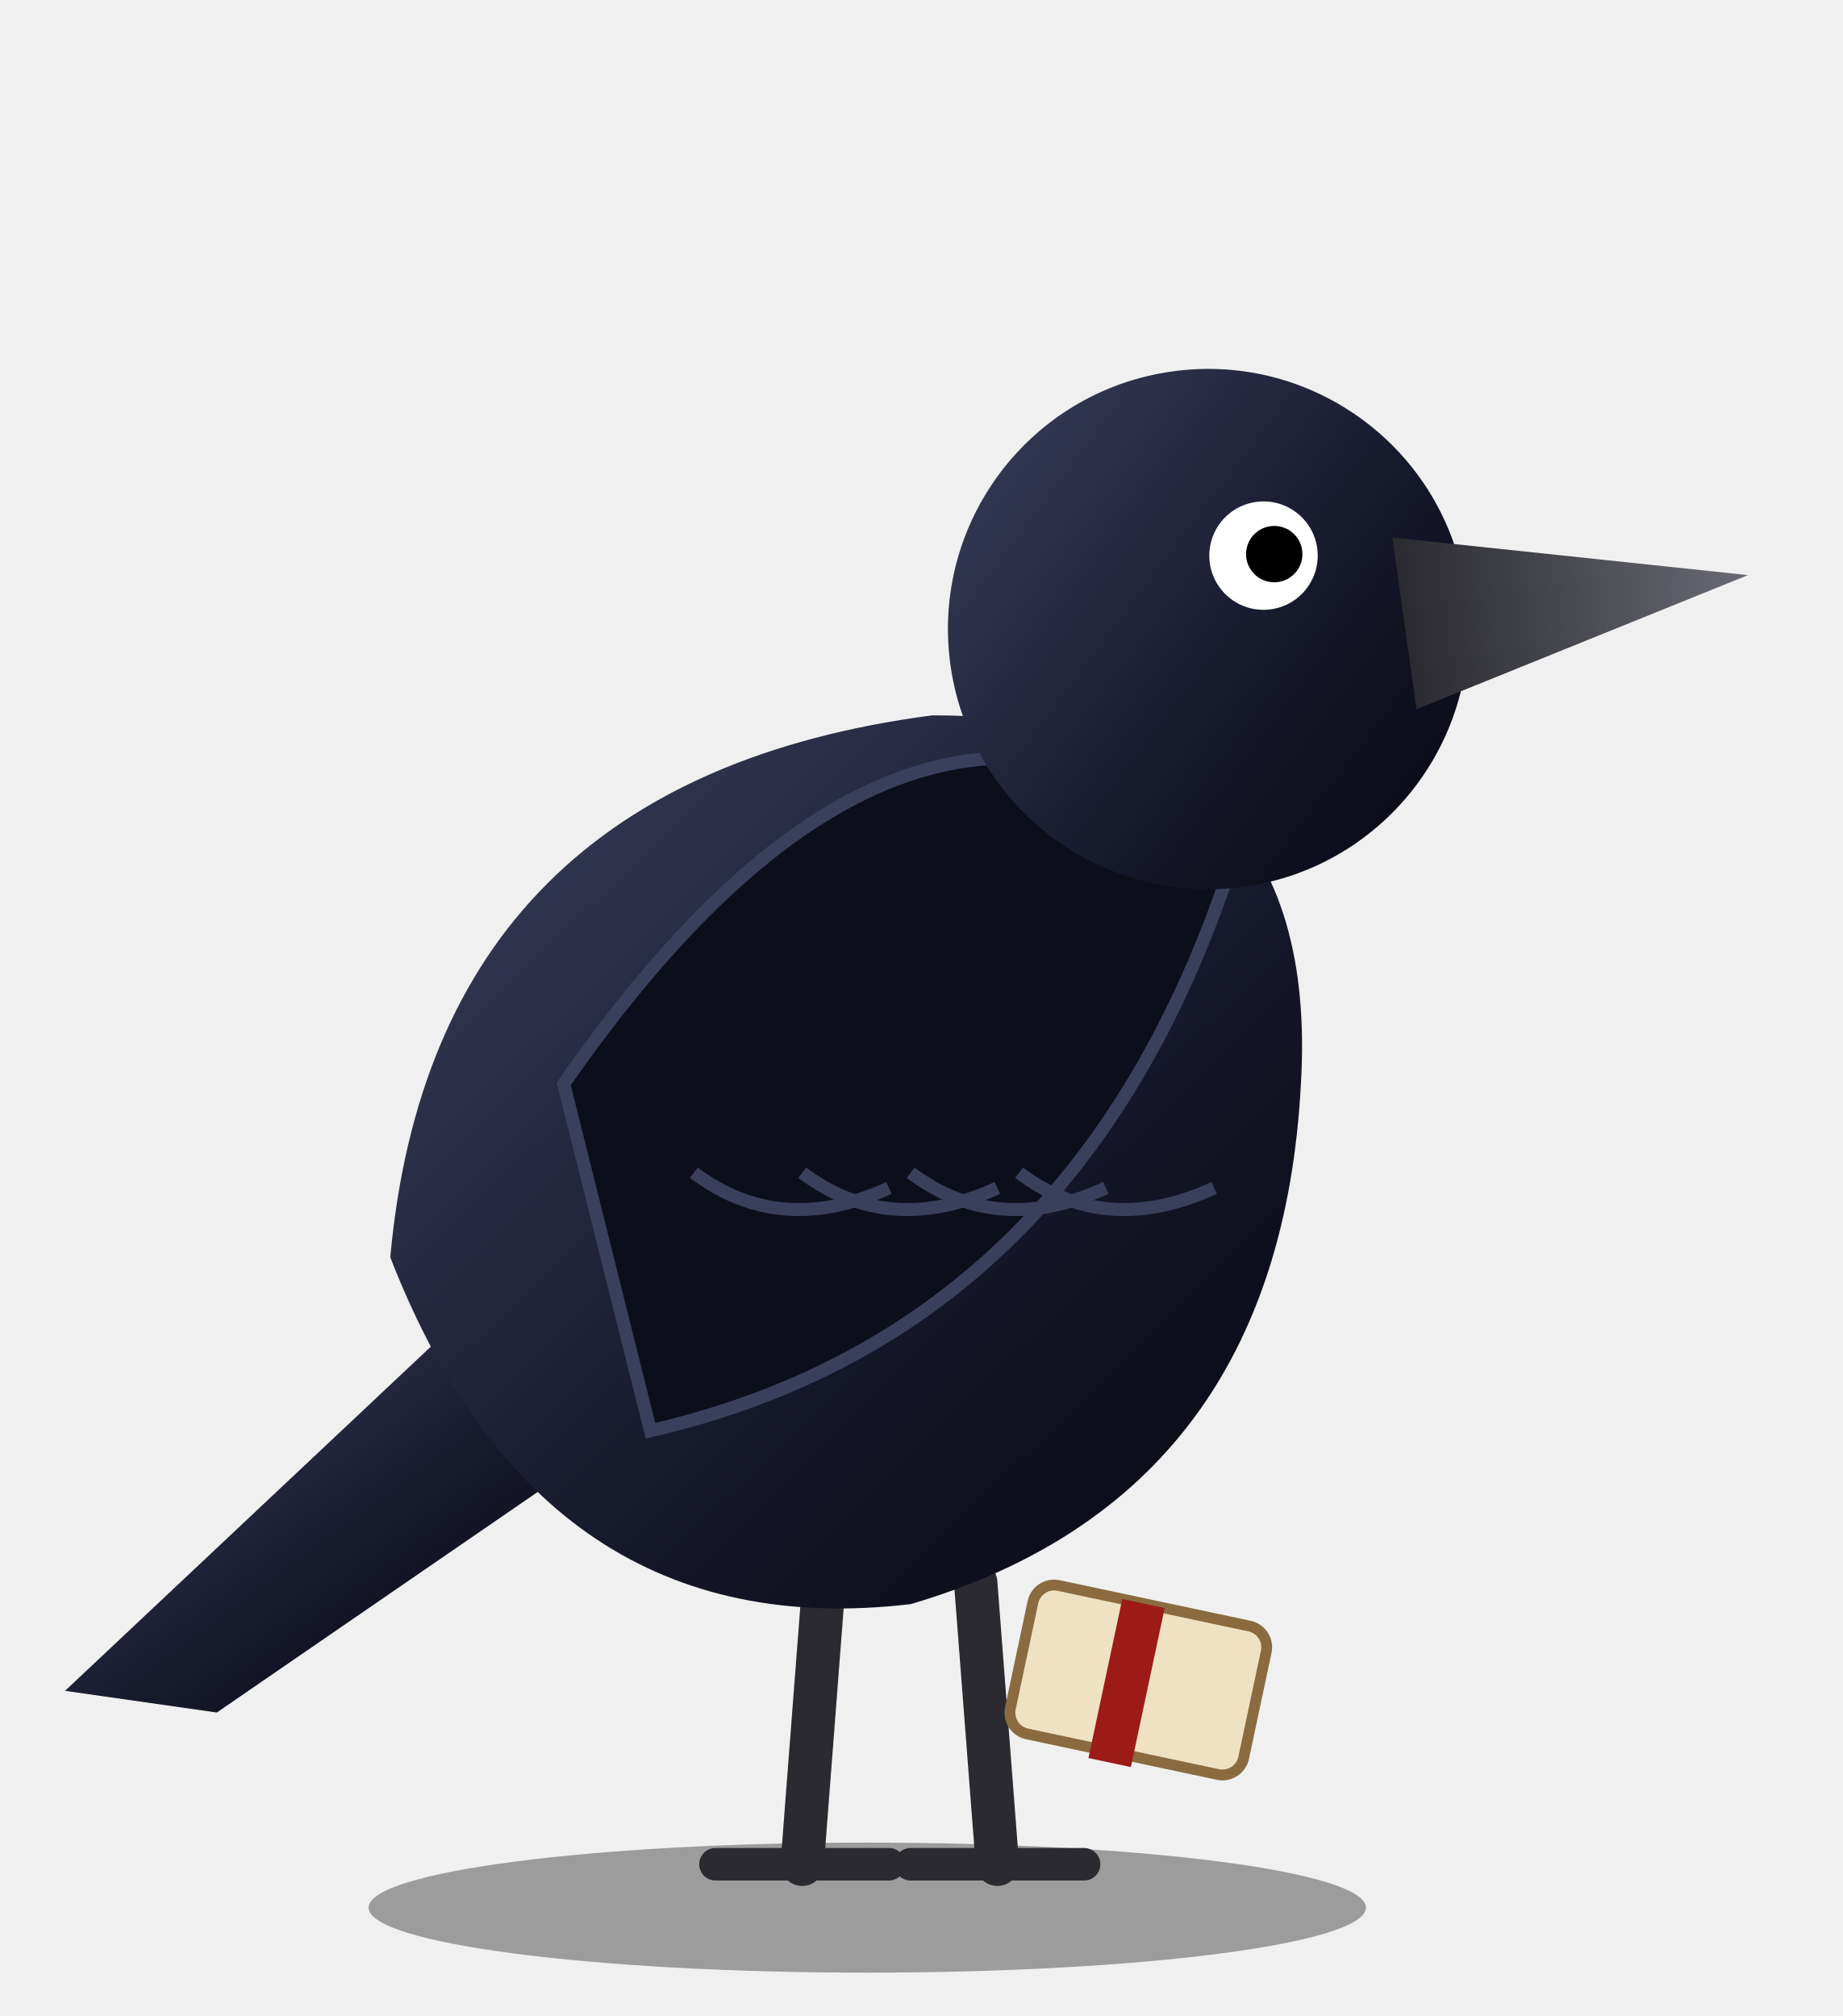
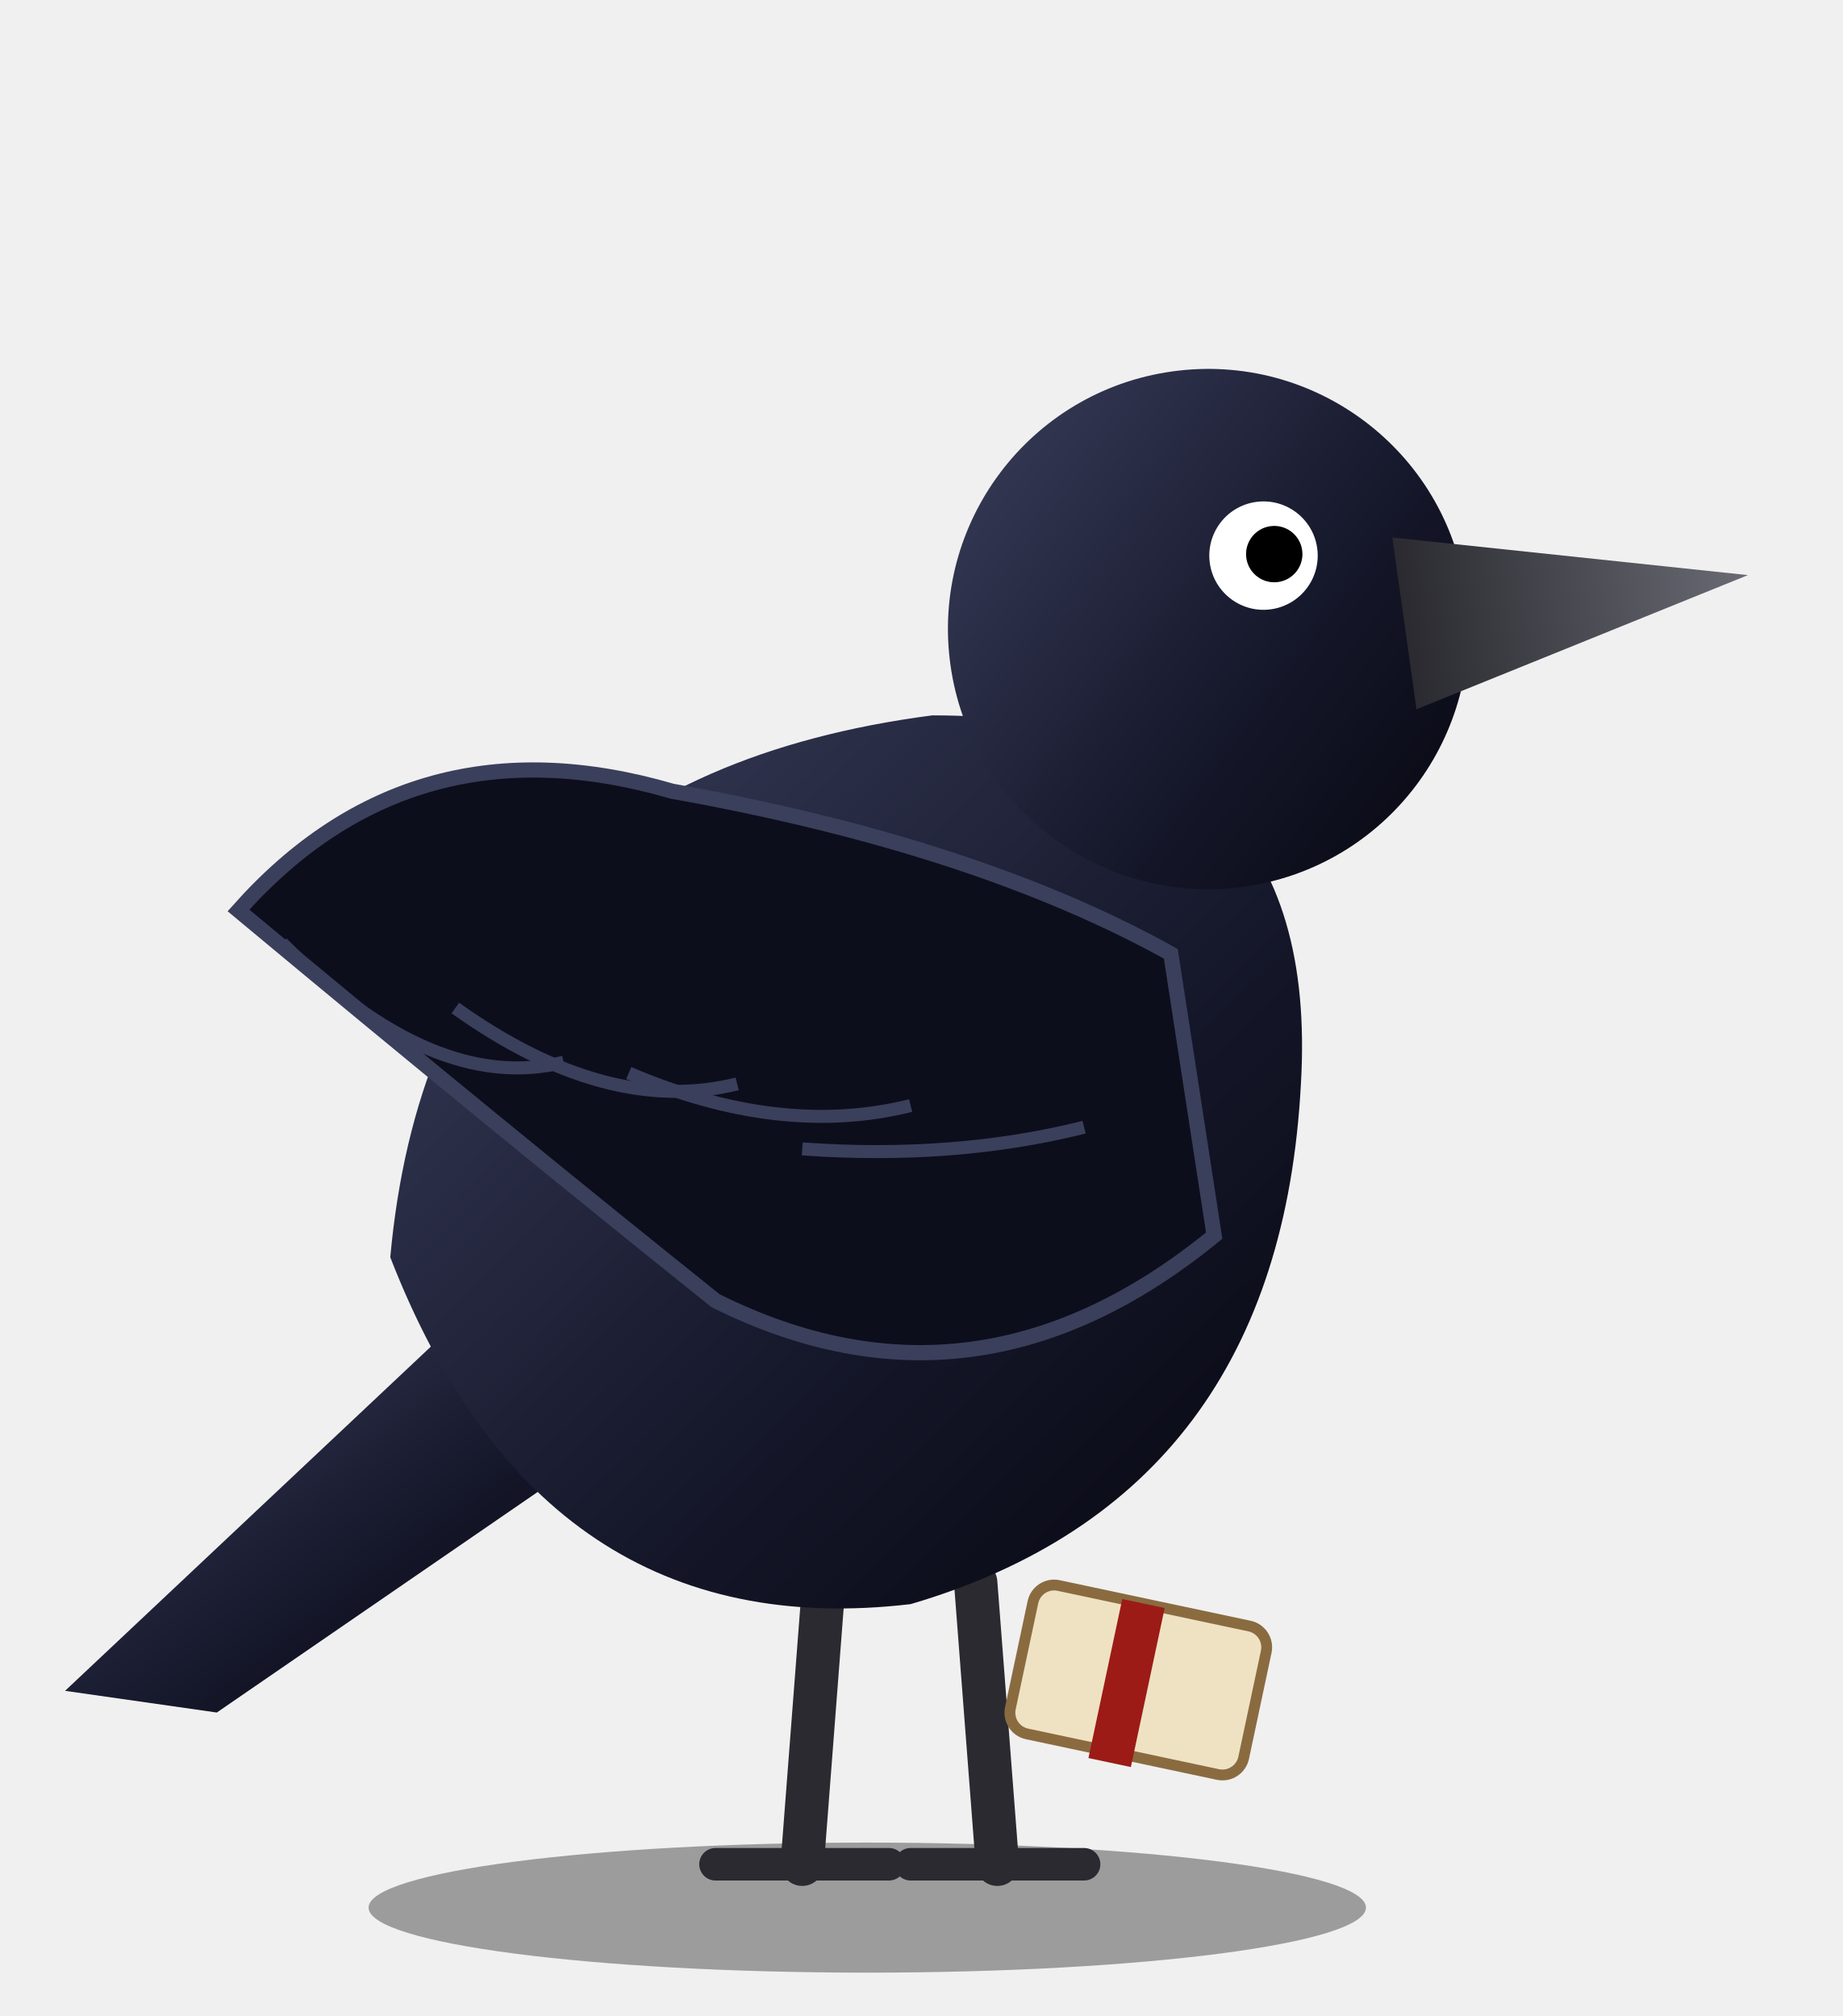
<svg xmlns="http://www.w3.org/2000/svg" width="170" height="186" viewBox="0 0 170 186">
  <defs>
    <linearGradient id="rb" x1="0" x2="1" y1="0" y2="1">
      <stop offset="0" stop-color="#3a3f5c" />
      <stop offset=".6" stop-color="#15172a" />
      <stop offset="1" stop-color="#07070f" />
    </linearGradient>
    <linearGradient id="rbeak" x1="0" x2="1">
      <stop offset="0" stop-color="#2a2a30" />
      <stop offset="1" stop-color="#6a6a74" />
    </linearGradient>
  </defs>
  <ellipse cx="80" cy="176" rx="46" ry="6" fill="#000" opacity=".35" />
  <g transform="translate(0 -4)">
    <path d="M40 128 L6 160 L20 162 L52 140Z" fill="url(#rb)" />
    <path d="M76 150 L74 176 M90 150 L92 176" stroke="#2a2a30" stroke-width="4" stroke-linecap="round" />
    <path d="M66 176 L82 176 M84 176 L100 176" stroke="#2a2a30" stroke-width="3" stroke-linecap="round" />
    <rect x="94" y="152" width="22" height="14" rx="2" fill="#efe2c2" stroke="#8a6b40" transform="rotate(12 105 159)" />
    <rect x="102" y="152" width="4" height="15" fill="#9c1b17" transform="rotate(12 105 159)" />
    <path d="M36 120 Q40 76 86 70 Q122 70 120 104 Q118 142 84 152 Q50 156 36 120Z" fill="url(#rb)" />
-     <path d="M52 104 Q84 58 114 82.4 Q100 126.8 60 136Z" fill="#0d0e1c" stroke="#3a3f5c" stroke-width="1.2" />
-     <path d="M64 112.2 q8 6 18 1.4" stroke="#3a3f5c" stroke-width="1.2" fill="none" />
-     <path d="M74 112.2 q8 6 18 1.4" stroke="#3a3f5c" stroke-width="1.2" fill="none" />
-     <path d="M84 112.2 q8 6 18 1.4" stroke="#3a3f5c" stroke-width="1.2" fill="none" />
-     <path d="M94 112.2 q8 6 18 1.4" stroke="#3a3f5c" stroke-width="1.2" fill="none" />
+     <path d="M108 92 Q90 82 62 77 Q38 70 22 88 Q46 108 66 124 Q90 136 112 118Z" fill="#0d0e1c" stroke="#3a3f5c" stroke-width="1.4" />
+     <path d="M100 108 Q88 111 74 110" stroke="#3a3f5c" stroke-width="1.2" fill="none" />
+     <path d="M84 106 Q72 109 58 103" stroke="#3a3f5c" stroke-width="1.2" fill="none" />
+     <path d="M68 104 Q56 107 42 97" stroke="#3a3f5c" stroke-width="1.2" fill="none" />
+     <path d="M52 102 Q40 105 26 91" stroke="#3a3f5c" stroke-width="1.2" fill="none" />
    <g transform="rotate(-8 112 66)">
      <circle cx="112" cy="62" r="24" fill="url(#rb)" />
      <path d="M130 56 L162 64 L130 72Z" fill="url(#rbeak)" />
      <circle cx="118" cy="56" r="5" fill="#fff" />
      <circle cx="119" cy="56" r="2.6" fill="#000" />
    </g>
  </g>
</svg>
